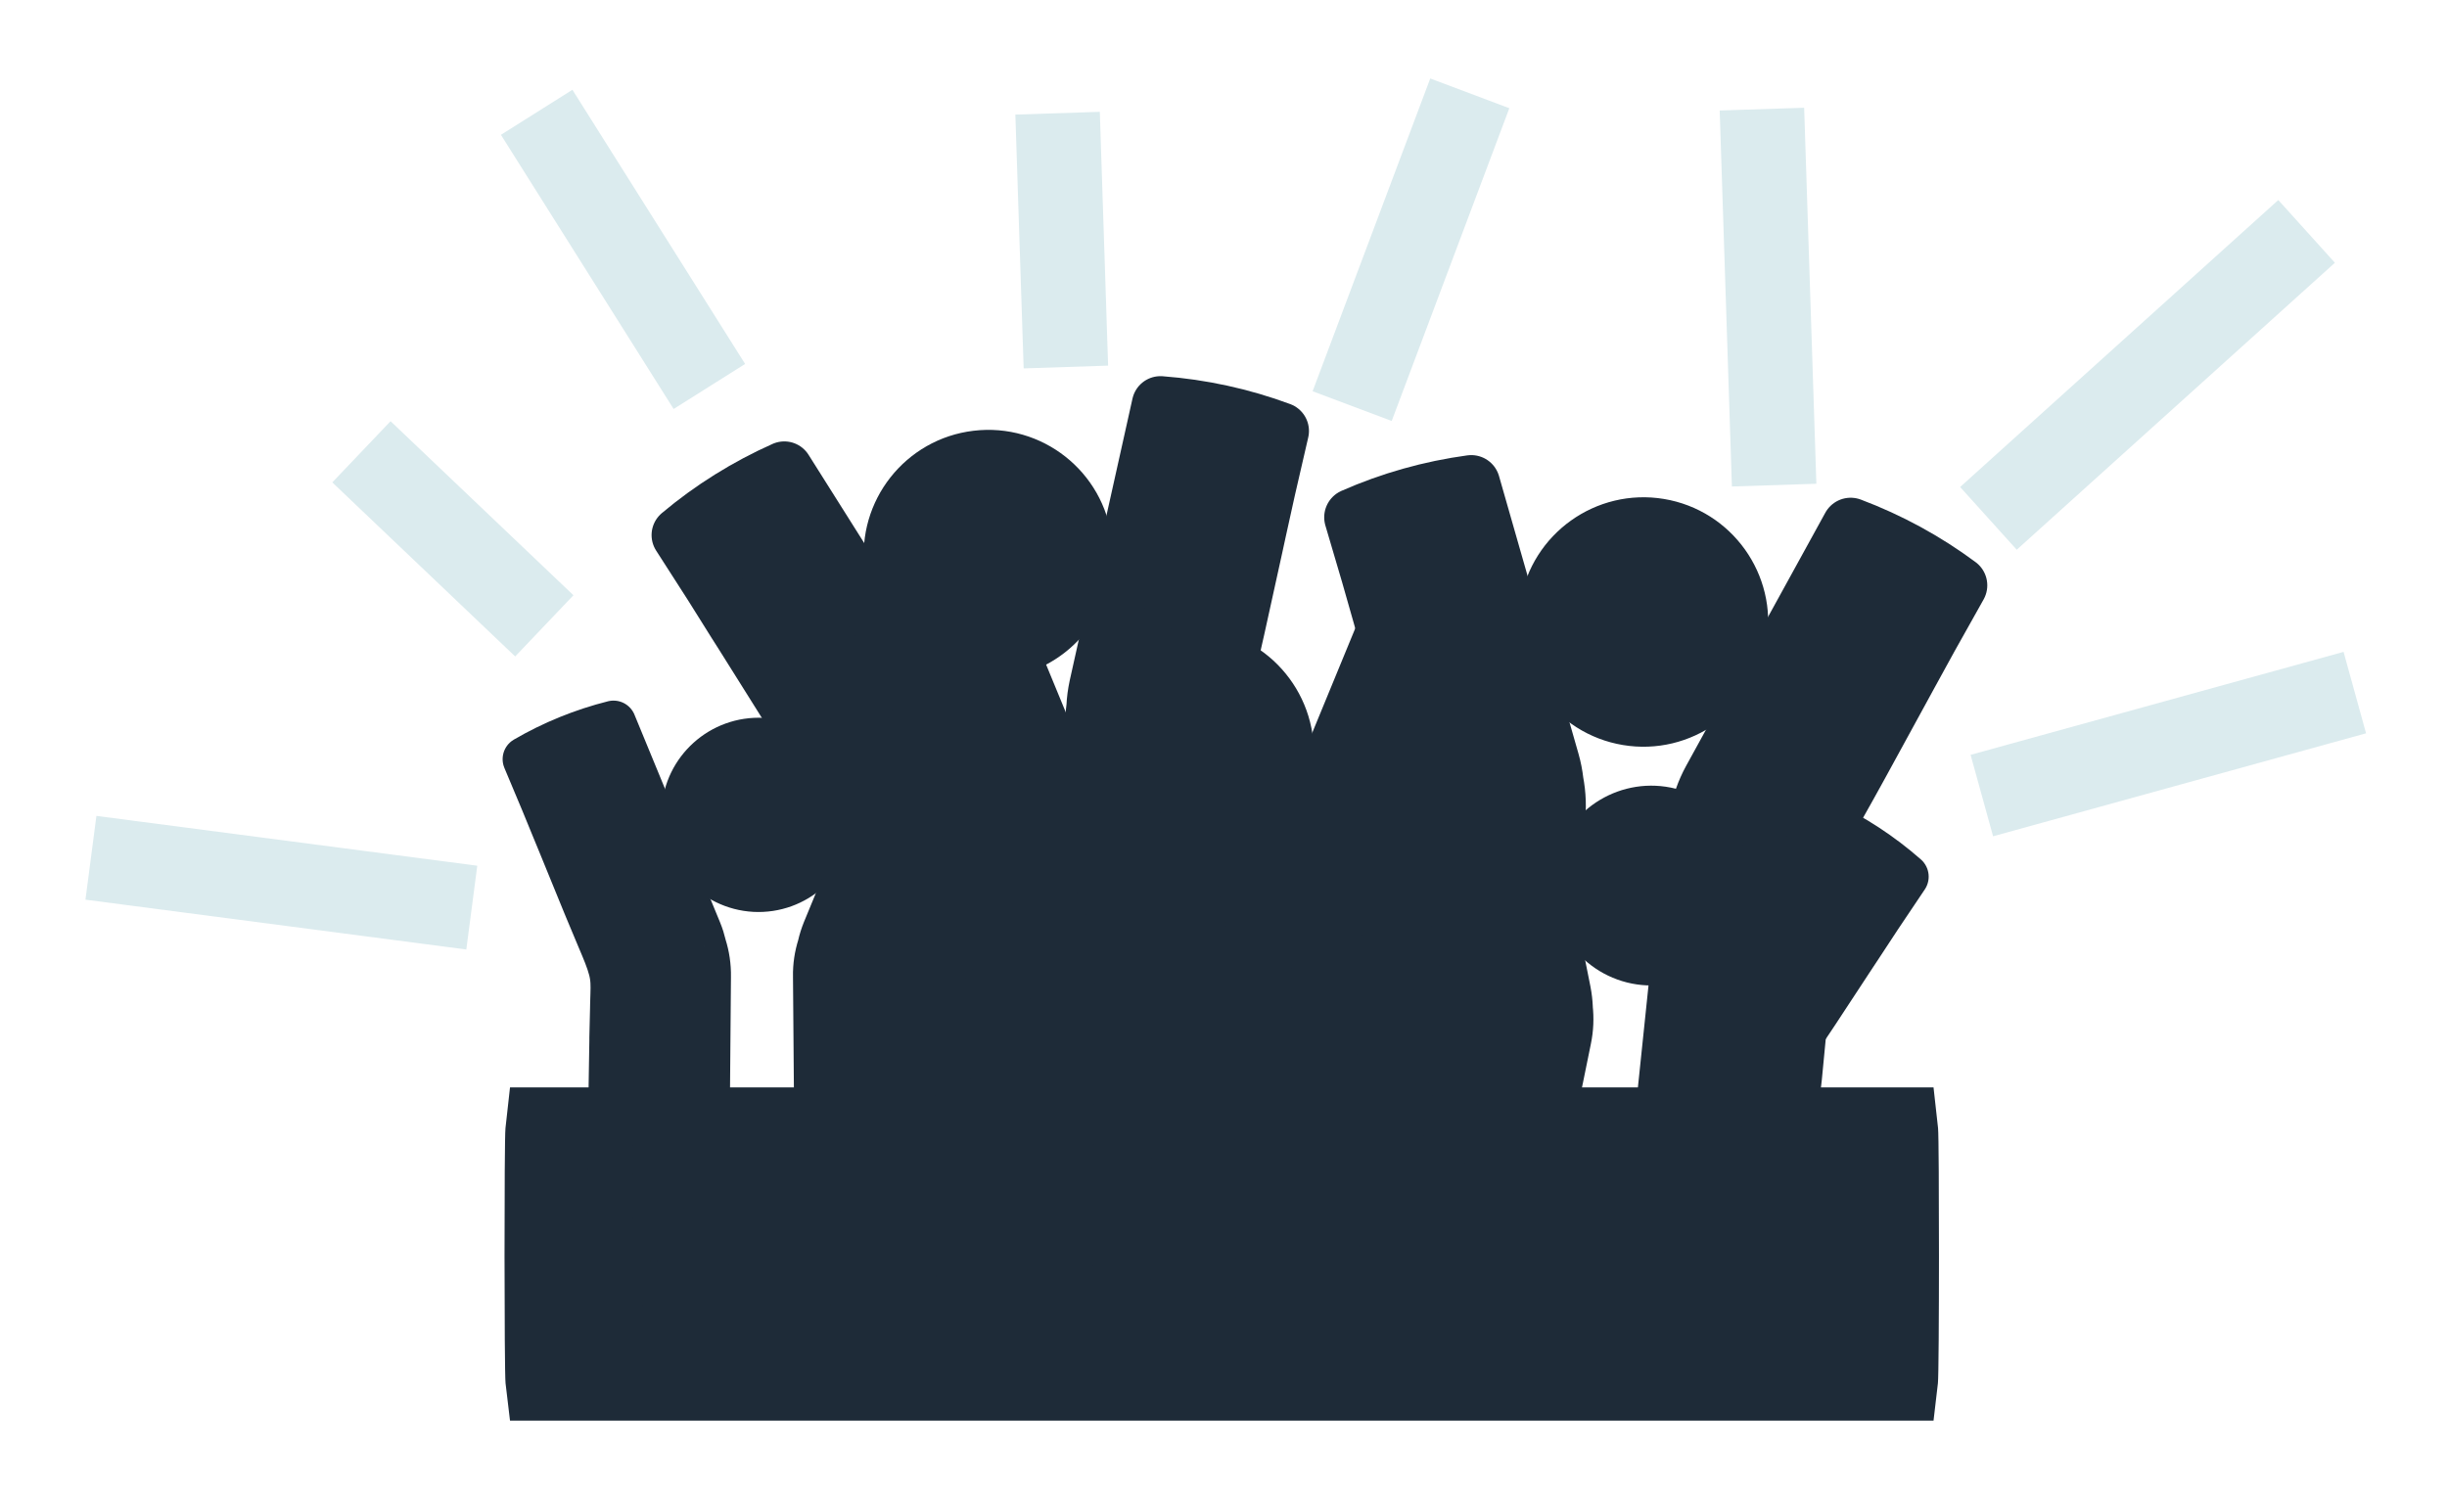
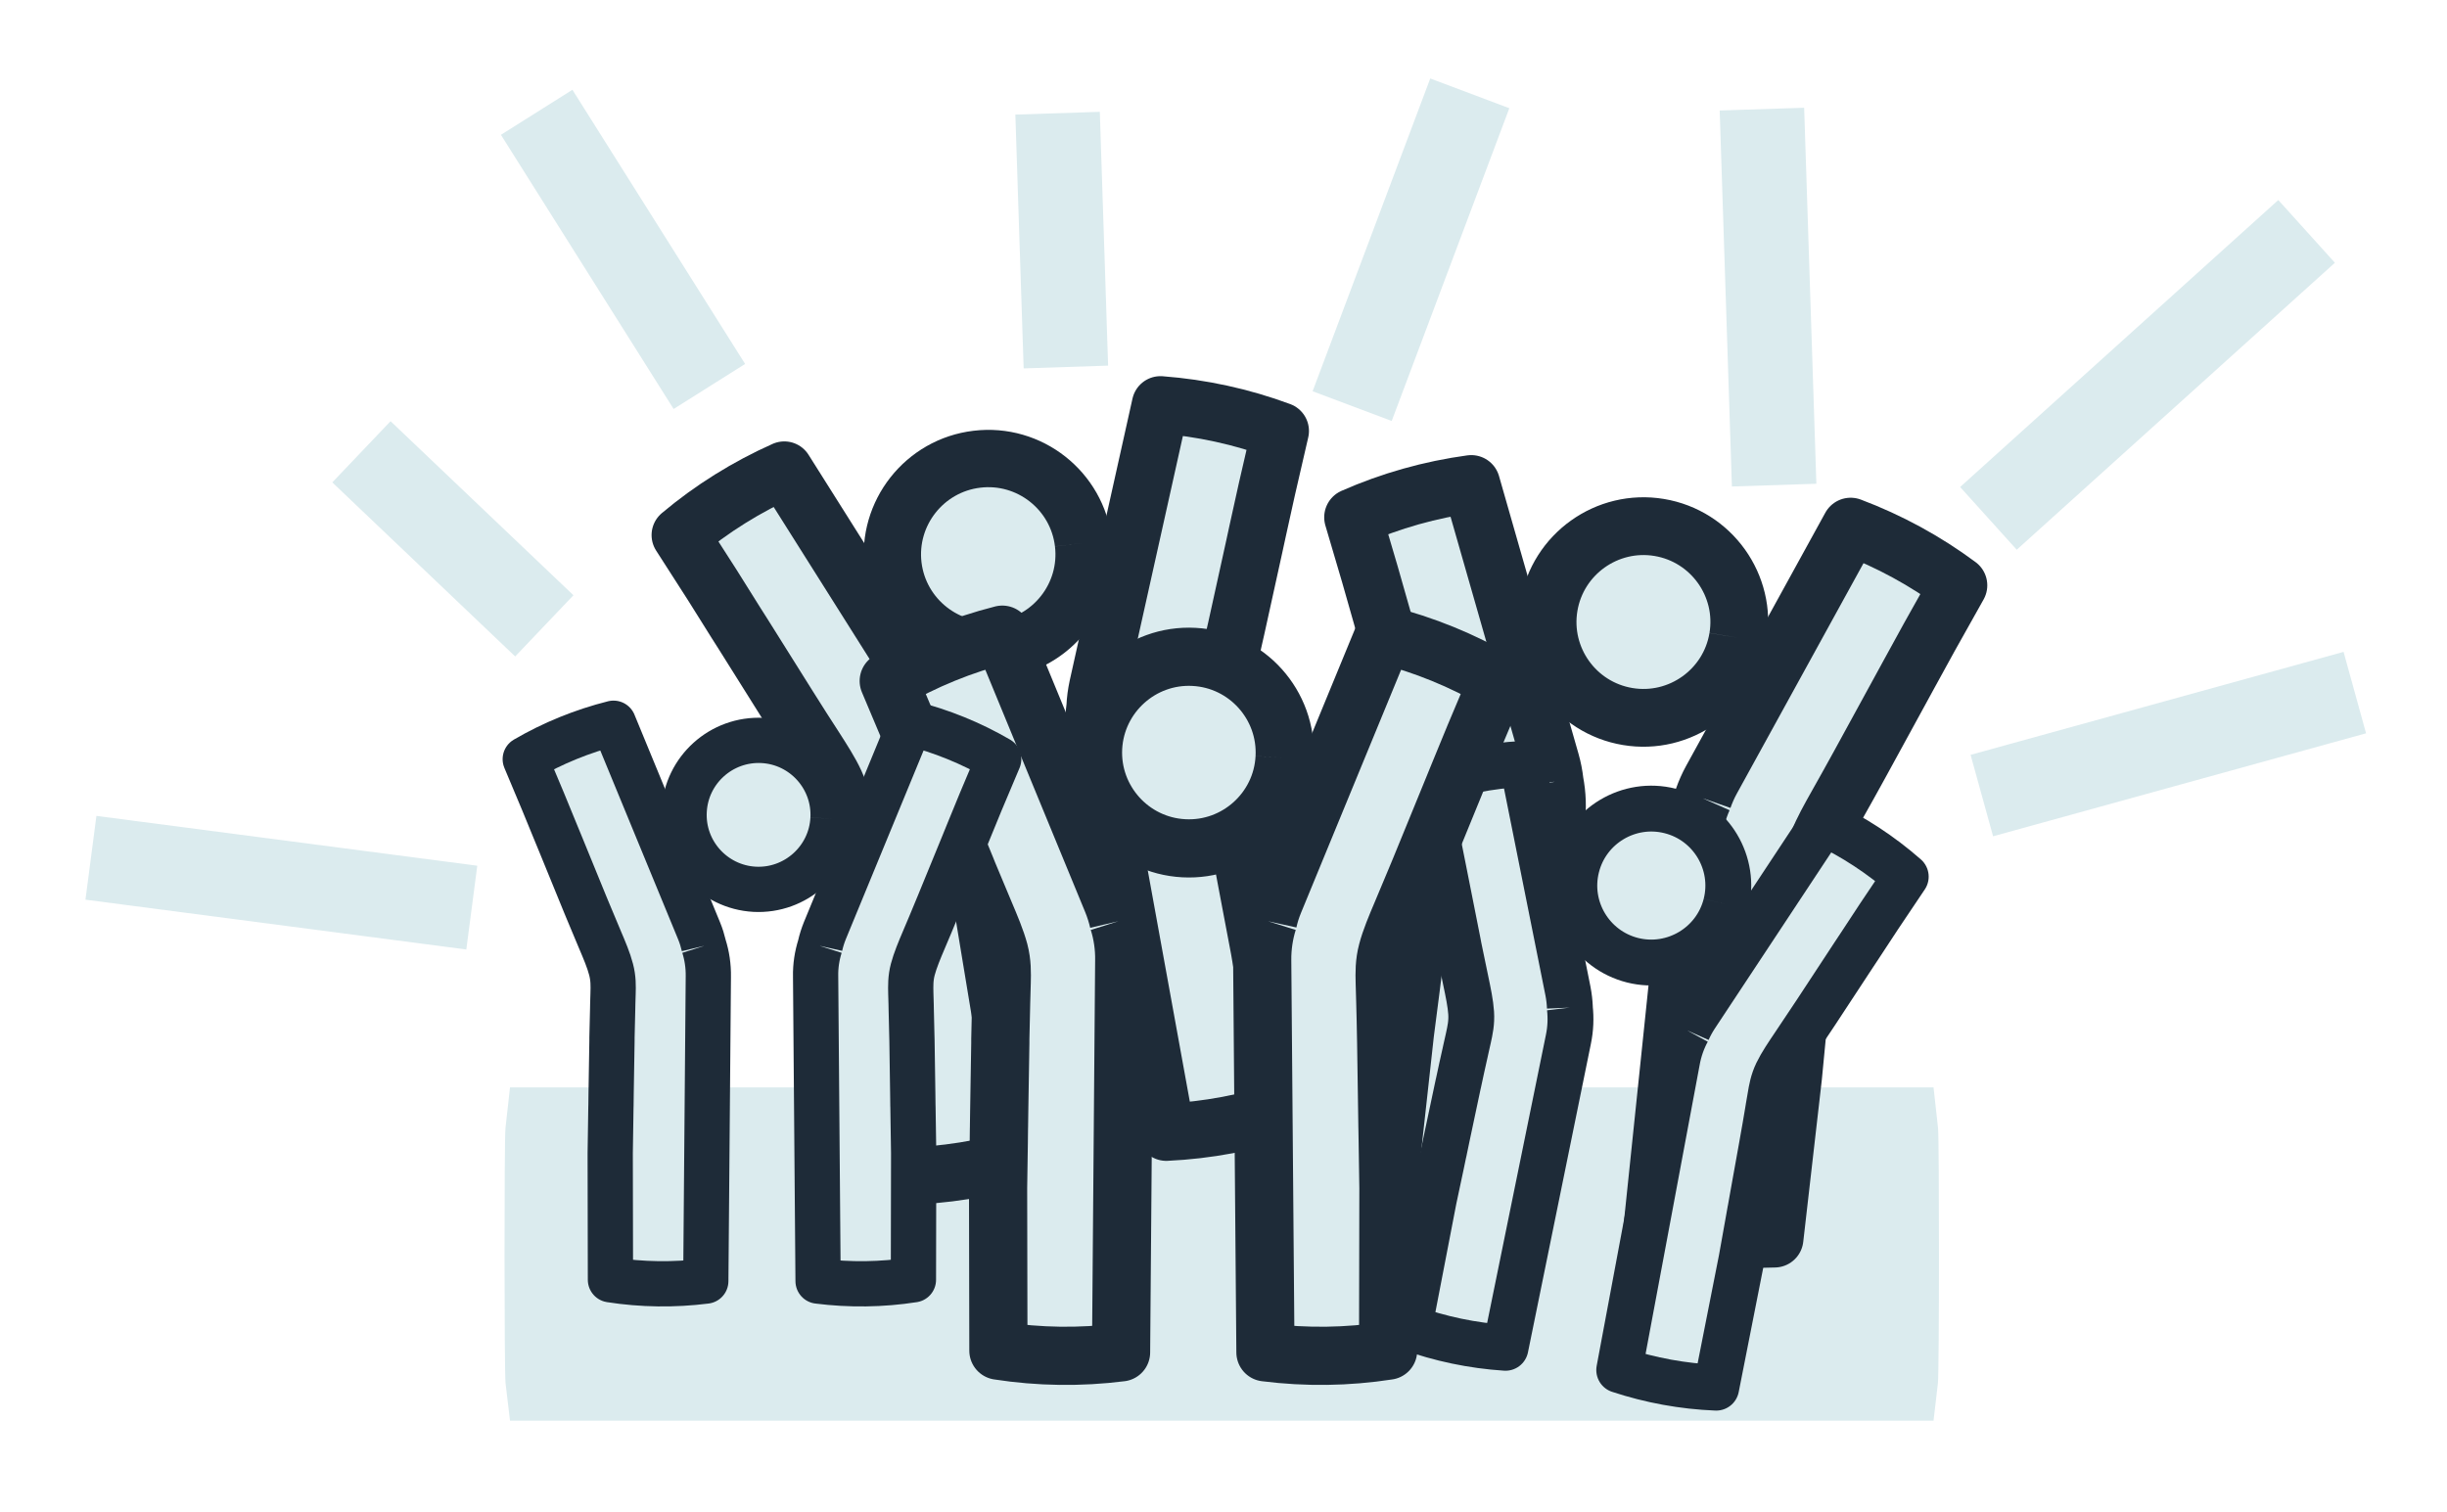
<svg xmlns="http://www.w3.org/2000/svg" viewBox="85.20 3798.86 317.96 196.41" role="img" aria-label="Club Spirit icon">
-   <path fill="#1E2B38" d="M151.47 3940.18 L336.44 3940.18 L337.03 3945.49 C337.19 3947.00 337.19 3977.11 337.01 3978.62 L336.44 3983.49 L151.47 3983.49 L150.89 3978.62 C150.72 3977.11 150.71 3947.00 150.88 3945.48 L151.47 3940.18" />
-   <path fill="#1E2B38" stroke="#1E2B38" stroke-width="7.51" stroke-linecap="butt" stroke-linejoin="round" d="M311.03 3881.74 C309.91 3888.52 303.47 3893.11 296.70 3891.98 C289.92 3890.85 285.33 3884.43 286.46 3877.65 C287.59 3870.88 294.02 3866.28 300.80 3867.41 C307.58 3868.54 312.17 3874.97 311.03 3881.74" />
-   <path fill="#1E2B38" fill-rule="evenodd" stroke="#1E2B38" stroke-width="7.51" stroke-linecap="butt" stroke-linejoin="round" d="M287.21 3900.46 C287.53 3902.12 287.60 3903.86 287.38 3905.62 L281.28 3956.17 C275.94 3956.24 270.62 3955.58 265.46 3954.17 L267.78 3933.14 L268.53 3927.33 L268.75 3925.57 L268.81 3925.14 L268.82 3925.04 L269.08 3923.05 C269.44 3920.19 269.81 3917.33 270.17 3914.47 L270.17 3914.46 L270.24 3913.96 C270.44 3912.39 270.67 3910.76 270.89 3909.13 L270.99 3908.43 L270.99 3908.42 C271.07 3907.84 271.15 3907.26 271.23 3906.68 C271.41 3905.41 271.58 3904.15 271.36 3902.61 C271.13 3901.08 270.60 3899.28 270.07 3897.49 C269.53 3895.68 268.99 3893.87 268.50 3892.12 L268.28 3891.34 C267.29 3887.85 266.29 3884.36 265.30 3880.87 L264.76 3878.96 L263.21 3873.52 L261.02 3866.09 C265.92 3863.93 271.08 3862.48 276.37 3861.76 L286.69 3897.82 C286.94 3898.69 287.11 3899.57 287.21 3900.45 L287.21 3900.46" />
-   <path fill="#1E2B38" fill-rule="evenodd" stroke="#1E2B38" stroke-width="7.51" stroke-linecap="butt" stroke-linejoin="round" d="M306.51 3902.63 C305.82 3904.18 305.37 3905.86 305.19 3907.62 L299.92 3958.26 C305.10 3959.52 310.44 3960.05 315.78 3959.83 L318.19 3938.81 L318.75 3932.98 L318.92 3931.21 L318.96 3930.78 L318.97 3930.68 L319.17 3928.68 C319.44 3925.81 319.72 3922.94 320.00 3920.07 L320.00 3920.06 L320.05 3919.56 C320.21 3917.98 320.35 3916.34 320.49 3914.70 L320.55 3914.00 L320.55 3913.99 C320.60 3913.41 320.65 3912.83 320.70 3912.24 C320.81 3910.97 320.92 3909.70 321.48 3908.25 C322.04 3906.80 322.96 3905.17 323.88 3903.53 C324.80 3901.89 325.73 3900.25 326.60 3898.65 L326.99 3897.94 C328.73 3894.76 330.47 3891.57 332.21 3888.39 L333.16 3886.65 L335.88 3881.69 L339.67 3874.93 C335.37 3871.74 330.66 3869.18 325.67 3867.30 L307.60 3900.17 C307.16 3900.97 306.80 3901.79 306.51 3902.62 L306.51 3902.63" />
-   <path fill="#1E2B38" stroke="#1E2B38" stroke-width="5.96" stroke-linecap="butt" stroke-linejoin="round" d="M309.47 3916.39 C308.13 3921.73 302.68 3924.99 297.33 3923.65 C291.98 3922.30 288.72 3916.86 290.07 3911.51 C291.41 3906.16 296.86 3902.90 302.21 3904.25 C307.56 3905.59 310.82 3911.04 309.47 3916.39" />
-   <path fill="#1E2B38" fill-rule="evenodd" stroke="#1E2B38" stroke-width="5.96" stroke-linecap="butt" stroke-linejoin="round" d="M289.18 3929.81 C289.34 3931.17 289.28 3932.57 288.99 3933.96 L280.82 3974.02 C276.55 3973.74 272.33 3972.86 268.29 3971.40 L271.51 3954.71 L272.49 3950.11 L272.78 3948.71 L272.86 3948.37 L272.87 3948.30 L273.20 3946.72 C273.68 3944.46 274.16 3942.19 274.64 3939.92 L274.64 3939.91 L274.73 3939.52 C274.99 3938.27 275.28 3936.99 275.57 3935.69 L275.69 3935.14 L275.69 3935.14 C275.79 3934.68 275.89 3934.22 276.00 3933.76 C276.22 3932.75 276.44 3931.76 276.36 3930.51 C276.28 3929.27 275.97 3927.80 275.66 3926.32 C275.35 3924.84 275.04 3923.36 274.75 3921.93 L274.63 3921.29 C274.06 3918.43 273.49 3915.57 272.93 3912.71 L272.62 3911.15 L271.73 3906.70 L270.46 3900.60 C274.52 3899.20 278.75 3898.37 283.03 3898.14 L288.94 3927.67 C289.08 3928.39 289.16 3929.10 289.19 3929.81 L289.18 3929.81" />
-   <path fill="#1E2B38" fill-rule="evenodd" stroke="#1E2B38" stroke-width="5.96" stroke-linecap="butt" stroke-linejoin="round" d="M304.49 3932.81 C303.84 3934.00 303.37 3935.32 303.12 3936.72 L295.60 3976.91 C299.67 3978.25 303.91 3979.03 308.20 3979.20 L311.49 3962.53 L312.32 3957.90 L312.57 3956.49 L312.63 3956.15 L312.65 3956.07 L312.93 3954.49 C313.34 3952.21 313.75 3949.93 314.16 3947.65 L314.16 3947.64 L314.23 3947.24 C314.46 3945.99 314.68 3944.69 314.90 3943.38 L314.99 3942.83 L314.99 3942.82 C315.07 3942.35 315.15 3941.89 315.23 3941.43 C315.40 3940.41 315.57 3939.40 316.11 3938.28 C316.65 3937.16 317.50 3935.91 318.34 3934.66 C319.18 3933.41 320.03 3932.15 320.83 3930.93 L321.19 3930.39 C322.79 3927.95 324.39 3925.52 325.99 3923.08 L326.87 3921.75 L329.36 3917.96 L332.83 3912.79 C329.61 3909.96 326.00 3907.60 322.13 3905.78 L305.52 3930.91 C305.12 3931.52 304.78 3932.15 304.49 3932.80 L304.49 3932.81" />
-   <path fill="#1E2B38" stroke="#1E2B38" stroke-width="7.45" stroke-linecap="butt" stroke-linejoin="round" d="M225.98 3869.43 C226.80 3876.25 221.91 3882.46 215.09 3883.27 C208.27 3884.09 202.06 3879.20 201.24 3872.38 C200.43 3865.56 205.32 3859.35 212.14 3858.54 C218.97 3857.72 225.17 3862.61 225.98 3869.43" />
-   <path fill="#1E2B38" fill-rule="evenodd" stroke="#1E2B38" stroke-width="7.45" stroke-linecap="butt" stroke-linejoin="round" d="M208.35 3894.06 C209.13 3895.57 209.68 3897.22 209.96 3898.97 L218.26 3949.21 C213.17 3950.77 207.87 3951.62 202.52 3951.72 L198.86 3930.88 L197.95 3925.10 L197.67 3923.34 L197.60 3922.91 L197.59 3922.82 L197.27 3920.83 C196.82 3917.98 196.37 3915.14 195.92 3912.29 L195.92 3912.27 L195.85 3911.78 C195.60 3910.21 195.36 3908.59 195.12 3906.96 L195.02 3906.26 L195.02 3906.25 C194.93 3905.67 194.85 3905.09 194.76 3904.52 C194.58 3903.25 194.39 3901.99 193.74 3900.57 C193.10 3899.16 192.08 3897.59 191.07 3896.01 C190.05 3894.43 189.02 3892.84 188.06 3891.30 L187.63 3890.62 C185.70 3887.54 183.77 3884.47 181.84 3881.39 L180.78 3879.72 L177.78 3874.93 L173.59 3868.40 C177.68 3864.96 182.24 3862.12 187.11 3859.95 L207.12 3891.68 C207.60 3892.45 208.01 3893.24 208.35 3894.06 L208.35 3894.06" />
-   <path fill="#1E2B38" fill-rule="evenodd" stroke="#1E2B38" stroke-width="7.45" stroke-linecap="butt" stroke-linejoin="round" d="M227.49 3890.74 C227.26 3892.43 227.30 3894.17 227.63 3895.90 L236.74 3946.00 C242.07 3945.75 247.35 3944.77 252.41 3943.06 L248.83 3922.20 L247.74 3916.45 L247.41 3914.70 L247.33 3914.28 L247.31 3914.18 L246.94 3912.21 C246.40 3909.38 245.86 3906.54 245.33 3903.71 L245.33 3903.70 L245.23 3903.21 C244.94 3901.65 244.62 3900.03 244.29 3898.42 L244.15 3897.73 L244.15 3897.72 C244.03 3897.15 243.92 3896.57 243.80 3896.00 C243.55 3894.74 243.30 3893.49 243.44 3891.95 C243.57 3890.40 243.99 3888.57 244.42 3886.75 C244.84 3884.91 245.27 3883.08 245.66 3881.30 L245.84 3880.51 C246.62 3876.97 247.40 3873.42 248.18 3869.88 L248.60 3867.94 L249.82 3862.42 L251.56 3854.87 C246.55 3853.01 241.30 3851.87 235.99 3851.47 L227.84 3888.08 C227.65 3888.97 227.53 3889.85 227.49 3890.74 L227.49 3890.74" />
-   <path fill="#1E2B38" stroke="#1E2B38" stroke-width="7.56" stroke-linecap="butt" stroke-linejoin="round" d="M252.12 3897.33 C251.76 3904.18 245.88 3909.47 239.02 3909.10 C232.16 3908.74 226.88 3902.86 227.24 3896.01 C227.61 3889.15 233.49 3883.86 240.35 3884.23 C247.21 3884.59 252.49 3890.47 252.12 3897.33" />
-   <path fill="#1E2B38" fill-rule="evenodd" stroke="#1E2B38" stroke-width="7.56" stroke-linecap="butt" stroke-linejoin="round" d="M230.54 3918.58 C231.05 3920.20 231.31 3921.93 231.28 3923.69 L230.87 3974.61 C225.58 3975.28 220.21 3975.21 214.93 3974.39 L214.89 3953.23 L214.98 3947.38 L215.00 3945.60 L215.01 3945.17 L215.01 3945.07 L215.04 3943.06 C215.09 3940.18 215.13 3937.30 215.18 3934.41 L215.18 3934.40 L215.18 3933.90 C215.21 3932.31 215.25 3930.67 215.29 3929.02 L215.31 3928.32 L215.31 3928.31 C215.33 3927.73 215.35 3927.14 215.36 3926.56 C215.39 3925.27 215.42 3924.00 215.03 3922.50 C214.63 3921.00 213.90 3919.27 213.17 3917.55 C212.44 3915.81 211.70 3914.07 211.01 3912.39 L210.71 3911.64 C209.33 3908.28 207.96 3904.92 206.58 3901.57 L205.83 3899.73 L203.69 3894.50 L200.68 3887.36 C205.30 3884.67 210.27 3882.65 215.44 3881.34 L229.73 3916.02 C230.07 3916.86 230.34 3917.72 230.54 3918.58 L230.54 3918.58" />
-   <path fill="#1E2B38" fill-rule="evenodd" stroke="#1E2B38" stroke-width="7.56" stroke-linecap="butt" stroke-linejoin="round" d="M249.96 3918.58 C249.45 3920.20 249.19 3921.93 249.21 3923.69 L249.63 3974.61 C254.92 3975.28 260.28 3975.21 265.57 3974.39 L265.61 3953.23 L265.52 3947.38 L265.49 3945.60 L265.48 3945.17 L265.48 3945.07 L265.45 3943.06 C265.41 3940.18 265.36 3937.30 265.32 3934.41 L265.32 3934.40 L265.31 3933.90 C265.29 3932.31 265.24 3930.67 265.20 3929.02 L265.18 3928.32 L265.18 3928.31 C265.17 3927.73 265.15 3927.14 265.13 3926.56 C265.10 3925.27 265.07 3924.00 265.47 3922.50 C265.86 3921.00 266.59 3919.27 267.32 3917.55 C268.06 3915.81 268.79 3914.07 269.48 3912.39 L269.79 3911.64 C271.16 3908.28 272.54 3904.92 273.91 3901.57 L274.66 3899.73 L276.81 3894.50 L279.82 3887.36 C275.19 3884.67 270.22 3882.65 265.05 3881.34 L250.77 3916.02 C250.42 3916.86 250.15 3917.72 249.96 3918.58 L249.96 3918.58" />
-   <path fill="#1E2B38" stroke="#1E2B38" stroke-width="5.88" stroke-linecap="butt" stroke-linejoin="round" d="M193.44 3905.27 C193.16 3910.60 188.58 3914.71 183.25 3914.43 C177.92 3914.14 173.81 3909.58 174.10 3904.25 C174.38 3898.91 178.95 3894.81 184.29 3895.09 C189.62 3895.37 193.73 3899.94 193.44 3905.27" />
-   <path fill="#1E2B38" fill-rule="evenodd" stroke="#1E2B38" stroke-width="5.88" stroke-linecap="butt" stroke-linejoin="round" d="M176.66 3921.80 C177.06 3923.06 177.26 3924.39 177.24 3925.77 L176.91 3965.35 C172.80 3965.87 168.63 3965.82 164.52 3965.18 L164.49 3948.73 L164.56 3944.18 L164.58 3942.80 L164.59 3942.46 L164.59 3942.39 L164.61 3940.83 C164.65 3938.58 164.68 3936.34 164.72 3934.10 L164.72 3934.09 L164.72 3933.70 C164.74 3932.47 164.77 3931.19 164.81 3929.91 L164.82 3929.37 L164.82 3929.36 C164.84 3928.90 164.85 3928.45 164.86 3927.99 C164.89 3927.00 164.91 3926.01 164.60 3924.84 C164.30 3923.67 163.73 3922.33 163.16 3920.99 C162.59 3919.64 162.02 3918.29 161.48 3916.98 L161.24 3916.40 C160.17 3913.79 159.10 3911.18 158.04 3908.57 L157.45 3907.14 L155.78 3903.07 L153.45 3897.52 C157.04 3895.43 160.91 3893.86 164.92 3892.85 L176.03 3919.81 C176.30 3920.46 176.50 3921.12 176.66 3921.79 L176.66 3921.80" />
-   <path fill="#1E2B38" fill-rule="evenodd" stroke="#1E2B38" stroke-width="5.88" stroke-linecap="butt" stroke-linejoin="round" d="M191.76 3921.80 C191.36 3923.06 191.15 3924.39 191.18 3925.77 L191.50 3965.35 C195.61 3965.87 199.78 3965.82 203.89 3965.18 L203.92 3948.73 L203.85 3944.18 L203.83 3942.80 L203.82 3942.46 L203.82 3942.39 L203.80 3940.83 C203.76 3938.58 203.73 3936.34 203.70 3934.10 L203.70 3934.09 L203.69 3933.70 C203.67 3932.47 203.64 3931.19 203.60 3929.91 L203.59 3929.37 L203.59 3929.36 C203.58 3928.90 203.56 3928.45 203.55 3927.99 C203.53 3927.00 203.50 3926.01 203.81 3924.84 C204.12 3923.67 204.68 3922.33 205.25 3920.99 C205.82 3919.64 206.40 3918.29 206.93 3916.98 L207.17 3916.40 C208.24 3913.79 209.31 3911.18 210.38 3908.57 L210.96 3907.14 L212.63 3903.07 L214.97 3897.52 C211.37 3895.43 207.51 3893.86 203.49 3892.85 L192.38 3919.81 C192.12 3920.46 191.91 3921.12 191.76 3921.79 L191.76 3921.80" />
-   <path fill="#F0F0F0" stroke="#DBEBEE" stroke-width="10.98" stroke-linecap="square" stroke-linejoin="round" d="M151.95 3876.41 L136.14 3861.36" />
-   <path fill="#F0F0F0" stroke="#DBEBEE" stroke-width="10.98" stroke-linecap="square" stroke-linejoin="round" d="M174.45 3844.44 L157.86 3818.10" />
-   <path fill="#F0F0F0" stroke="#DBEBEE" stroke-width="10.98" stroke-linecap="square" stroke-linejoin="round" d="M223.52 3841.07 L222.80 3819.06" />
-   <path fill="#F0F0F0" stroke="#DBEBEE" stroke-width="10.98" stroke-linecap="square" stroke-linejoin="round" d="M262.83 3846.50 L274.25 3816.13" />
-   <path fill="#F0F0F0" stroke="#DBEBEE" stroke-width="10.98" stroke-linecap="square" stroke-linejoin="round" d="M315.55 3856.42 L314.32 3818.53" />
-   <path fill="#F0F0F0" stroke="#DBEBEE" stroke-width="10.98" stroke-linecap="square" stroke-linejoin="round" d="M141.06 3916.10 L102.46 3911.05" />
-   <path fill="#F0F0F0" stroke="#DBEBEE" stroke-width="10.98" stroke-linecap="square" stroke-linejoin="round" d="M348.01 3900.79 L385.89 3890.33" />
-   <path fill="#F0F0F0" stroke="#DBEBEE" stroke-width="10.98" stroke-linecap="square" stroke-linejoin="round" d="M347.65 3862.55 L380.84 3832.61" />
+   <path fill="#DBEBEE" d="M151.47 3940.18 L336.44 3940.18 L337.03 3945.49 C337.19 3947.00 337.19 3977.11 337.01 3978.62 L336.44 3983.49 L151.47 3983.49 L150.89 3978.62 C150.72 3977.11 150.71 3947.00 150.88 3945.48 L151.47 3940.18" />
+   <path fill="#DBEBEE" stroke="#1E2B38" stroke-width="7.51" stroke-linejoin="round" d="M311.03 3881.74 C309.91 3888.52 303.47 3893.11 296.70 3891.98 C289.92 3890.85 285.33 3884.43 286.46 3877.65 C287.59 3870.88 294.02 3866.28 300.80 3867.41 C307.58 3868.54 312.17 3874.97 311.03 3881.74" />
+   <path fill="#DBEBEE" fill-rule="evenodd" stroke="#1E2B38" stroke-width="7.51" stroke-linejoin="round" d="M287.21 3900.46 C287.53 3902.12 287.60 3903.86 287.38 3905.62 L281.28 3956.17 C275.94 3956.24 270.62 3955.58 265.46 3954.17 L267.78 3933.14 L268.53 3927.33 L268.75 3925.57 L268.81 3925.14 L268.82 3925.04 L269.08 3923.05 C269.44 3920.19 269.81 3917.33 270.17 3914.47 L270.17 3914.46 L270.24 3913.96 C270.44 3912.39 270.67 3910.76 270.89 3909.13 L270.99 3908.43 L270.99 3908.42 C271.07 3907.84 271.15 3907.26 271.23 3906.68 C271.41 3905.41 271.58 3904.15 271.36 3902.61 C271.13 3901.08 270.60 3899.28 270.07 3897.49 C269.53 3895.68 268.99 3893.87 268.50 3892.12 L268.28 3891.34 C267.29 3887.85 266.29 3884.36 265.30 3880.87 L264.76 3878.96 L263.21 3873.52 L261.02 3866.09 C265.92 3863.93 271.08 3862.48 276.37 3861.76 L286.69 3897.82 C286.94 3898.69 287.11 3899.57 287.21 3900.45 L287.21 3900.46" />
+   <path fill="#DBEBEE" fill-rule="evenodd" stroke="#1E2B38" stroke-width="7.51" stroke-linejoin="round" d="M306.51 3902.63 C305.82 3904.18 305.37 3905.86 305.19 3907.62 L299.92 3958.26 C305.10 3959.52 310.44 3960.05 315.78 3959.83 L318.19 3938.81 L318.75 3932.98 L318.92 3931.21 L318.96 3930.78 L318.97 3930.68 L319.17 3928.68 C319.44 3925.81 319.72 3922.94 320.00 3920.07 L320.00 3920.06 L320.05 3919.56 C320.21 3917.98 320.35 3916.34 320.49 3914.70 L320.55 3914.00 L320.55 3913.99 C320.60 3913.41 320.65 3912.83 320.70 3912.24 C320.81 3910.97 320.92 3909.70 321.48 3908.25 C322.04 3906.80 322.96 3905.17 323.88 3903.53 C324.80 3901.89 325.73 3900.25 326.60 3898.65 L326.99 3897.94 C328.73 3894.76 330.47 3891.57 332.21 3888.39 L333.16 3886.65 L335.88 3881.69 L339.67 3874.93 C335.37 3871.74 330.66 3869.18 325.67 3867.30 L307.60 3900.17 C307.16 3900.97 306.80 3901.79 306.51 3902.62 L306.51 3902.63" />
+   <path fill="#DBEBEE" stroke="#1E2B38" stroke-width="5.96" stroke-linejoin="round" d="M309.47 3916.39 C308.13 3921.73 302.68 3924.99 297.33 3923.65 C291.98 3922.30 288.72 3916.86 290.07 3911.51 C291.41 3906.16 296.86 3902.90 302.21 3904.25 C307.56 3905.59 310.82 3911.04 309.47 3916.39" />
+   <path fill="#DBEBEE" fill-rule="evenodd" stroke="#1E2B38" stroke-width="5.96" stroke-linejoin="round" d="M289.18 3929.81 C289.34 3931.17 289.28 3932.57 288.99 3933.96 L280.82 3974.02 C276.55 3973.74 272.33 3972.86 268.29 3971.40 L271.51 3954.71 L272.49 3950.11 L272.78 3948.71 L272.86 3948.37 L272.87 3948.30 L273.20 3946.72 C273.68 3944.46 274.16 3942.19 274.64 3939.92 L274.64 3939.91 L274.73 3939.52 C274.99 3938.27 275.28 3936.99 275.57 3935.69 L275.69 3935.14 L275.69 3935.14 C275.79 3934.68 275.89 3934.22 276.00 3933.76 C276.22 3932.75 276.44 3931.76 276.36 3930.51 C276.28 3929.27 275.97 3927.80 275.66 3926.32 C275.35 3924.84 275.04 3923.36 274.75 3921.93 L274.63 3921.29 C274.06 3918.43 273.49 3915.57 272.93 3912.71 L272.62 3911.15 L271.73 3906.70 L270.46 3900.60 C274.52 3899.20 278.75 3898.37 283.03 3898.14 L288.94 3927.67 C289.08 3928.39 289.16 3929.10 289.19 3929.81 L289.18 3929.81" />
+   <path fill="#DBEBEE" fill-rule="evenodd" stroke="#1E2B38" stroke-width="5.96" stroke-linejoin="round" d="M304.49 3932.81 C303.84 3934.00 303.37 3935.32 303.12 3936.72 L295.60 3976.91 C299.67 3978.25 303.91 3979.03 308.20 3979.20 L311.49 3962.53 L312.32 3957.90 L312.57 3956.49 L312.63 3956.15 L312.65 3956.07 L312.93 3954.49 C313.34 3952.21 313.75 3949.93 314.16 3947.65 L314.16 3947.64 L314.23 3947.24 C314.46 3945.99 314.68 3944.69 314.90 3943.38 L314.99 3942.83 L314.99 3942.82 C315.07 3942.35 315.15 3941.89 315.23 3941.43 C315.40 3940.41 315.57 3939.40 316.11 3938.28 C316.65 3937.16 317.50 3935.91 318.34 3934.66 C319.18 3933.41 320.03 3932.15 320.83 3930.93 L321.19 3930.39 C322.79 3927.95 324.39 3925.52 325.99 3923.08 L326.87 3921.75 L329.36 3917.96 L332.83 3912.79 C329.61 3909.96 326.00 3907.60 322.13 3905.78 L305.52 3930.91 C305.12 3931.52 304.78 3932.15 304.49 3932.80 L304.49 3932.81" />
+   <path fill="#DBEBEE" stroke="#1E2B38" stroke-width="7.45" stroke-linejoin="round" d="M225.98 3869.43 C226.80 3876.25 221.91 3882.46 215.09 3883.27 C208.27 3884.09 202.06 3879.20 201.24 3872.38 C200.43 3865.56 205.32 3859.35 212.14 3858.54 C218.97 3857.72 225.17 3862.61 225.98 3869.43" />
+   <path fill="#DBEBEE" fill-rule="evenodd" stroke="#1E2B38" stroke-width="7.45" stroke-linejoin="round" d="M208.35 3894.06 C209.13 3895.57 209.68 3897.22 209.96 3898.97 L218.26 3949.21 C213.17 3950.77 207.87 3951.62 202.52 3951.72 L198.86 3930.88 L197.95 3925.10 L197.67 3923.34 L197.60 3922.91 L197.59 3922.82 L197.27 3920.83 C196.82 3917.98 196.37 3915.14 195.92 3912.29 L195.92 3912.27 L195.85 3911.78 C195.60 3910.21 195.36 3908.59 195.12 3906.96 L195.02 3906.26 L195.02 3906.25 C194.93 3905.67 194.85 3905.09 194.76 3904.52 C194.58 3903.25 194.39 3901.99 193.74 3900.57 C193.10 3899.16 192.08 3897.59 191.07 3896.01 C190.05 3894.43 189.02 3892.84 188.06 3891.30 L187.63 3890.62 C185.70 3887.54 183.77 3884.47 181.84 3881.39 L180.78 3879.72 L177.78 3874.93 L173.59 3868.40 C177.68 3864.96 182.24 3862.12 187.11 3859.95 L207.12 3891.68 C207.60 3892.45 208.01 3893.24 208.35 3894.06 L208.35 3894.06" />
+   <path fill="#DBEBEE" fill-rule="evenodd" stroke="#1E2B38" stroke-width="7.45" stroke-linejoin="round" d="M227.49 3890.74 C227.26 3892.43 227.30 3894.17 227.63 3895.90 L236.74 3946.00 C242.07 3945.75 247.35 3944.77 252.41 3943.06 L248.83 3922.20 L247.74 3916.45 L247.41 3914.70 L247.33 3914.28 L247.31 3914.18 L246.94 3912.21 C246.40 3909.38 245.86 3906.54 245.33 3903.71 L245.33 3903.70 L245.23 3903.21 C244.94 3901.65 244.62 3900.03 244.29 3898.42 L244.15 3897.73 L244.15 3897.72 C244.03 3897.15 243.92 3896.57 243.80 3896.00 C243.55 3894.74 243.30 3893.49 243.44 3891.95 C243.57 3890.40 243.99 3888.57 244.42 3886.75 C244.84 3884.91 245.27 3883.08 245.66 3881.30 L245.84 3880.51 C246.62 3876.97 247.40 3873.42 248.18 3869.88 L248.60 3867.94 L249.82 3862.42 L251.56 3854.87 C246.55 3853.01 241.30 3851.87 235.99 3851.47 L227.84 3888.08 C227.65 3888.97 227.53 3889.85 227.49 3890.74 L227.49 3890.74" />
+   <path fill="#DBEBEE" stroke="#1E2B38" stroke-width="7.56" stroke-linejoin="round" d="M252.12 3897.33 C251.76 3904.18 245.88 3909.47 239.02 3909.10 C232.16 3908.74 226.88 3902.86 227.24 3896.01 C227.61 3889.15 233.49 3883.86 240.35 3884.23 C247.21 3884.59 252.49 3890.47 252.12 3897.33" />
+   <path fill="#DBEBEE" fill-rule="evenodd" stroke="#1E2B38" stroke-width="7.56" stroke-linejoin="round" d="M230.54 3918.58 C231.05 3920.20 231.31 3921.93 231.28 3923.69 L230.87 3974.61 C225.58 3975.28 220.21 3975.21 214.93 3974.39 L214.89 3953.23 L214.98 3947.38 L215.00 3945.60 L215.01 3945.17 L215.01 3945.07 L215.04 3943.06 C215.09 3940.18 215.13 3937.30 215.18 3934.41 L215.18 3934.40 L215.18 3933.90 C215.21 3932.31 215.25 3930.67 215.29 3929.02 L215.31 3928.32 L215.31 3928.31 C215.33 3927.73 215.35 3927.14 215.36 3926.56 C215.39 3925.27 215.42 3924.00 215.03 3922.50 C214.63 3921.00 213.90 3919.27 213.17 3917.55 C212.44 3915.81 211.70 3914.07 211.01 3912.39 L210.71 3911.64 C209.33 3908.28 207.96 3904.92 206.58 3901.57 L205.83 3899.73 L203.69 3894.50 L200.68 3887.36 C205.30 3884.67 210.27 3882.65 215.44 3881.34 L229.73 3916.02 C230.07 3916.86 230.34 3917.72 230.54 3918.58 L230.54 3918.58" />
+   <path fill="#DBEBEE" fill-rule="evenodd" stroke="#1E2B38" stroke-width="7.56" stroke-linejoin="round" d="M249.96 3918.58 C249.45 3920.20 249.19 3921.93 249.21 3923.69 L249.63 3974.61 C254.92 3975.28 260.28 3975.21 265.57 3974.39 L265.61 3953.23 L265.52 3947.38 L265.49 3945.60 L265.48 3945.17 L265.48 3945.07 L265.45 3943.06 C265.41 3940.18 265.36 3937.30 265.32 3934.41 L265.32 3934.40 L265.31 3933.90 C265.29 3932.31 265.24 3930.67 265.20 3929.02 L265.18 3928.32 L265.18 3928.31 C265.17 3927.73 265.15 3927.14 265.13 3926.56 C265.10 3925.27 265.07 3924.00 265.47 3922.50 C265.86 3921.00 266.59 3919.27 267.32 3917.55 C268.06 3915.81 268.79 3914.07 269.48 3912.39 L269.79 3911.64 C271.16 3908.28 272.54 3904.92 273.91 3901.57 L274.66 3899.73 L276.81 3894.50 L279.82 3887.36 C275.19 3884.67 270.22 3882.65 265.05 3881.34 L250.77 3916.02 C250.42 3916.86 250.15 3917.72 249.96 3918.58 L249.96 3918.58" />
+   <path fill="#DBEBEE" stroke="#1E2B38" stroke-width="5.88" stroke-linejoin="round" d="M193.44 3905.27 C193.16 3910.60 188.58 3914.71 183.25 3914.43 C177.92 3914.14 173.81 3909.58 174.10 3904.25 C174.38 3898.91 178.95 3894.81 184.29 3895.09 C189.62 3895.37 193.73 3899.94 193.44 3905.27" />
+   <path fill="#DBEBEE" fill-rule="evenodd" stroke="#1E2B38" stroke-width="5.88" stroke-linejoin="round" d="M176.66 3921.80 C177.06 3923.06 177.26 3924.39 177.24 3925.77 L176.91 3965.35 C172.80 3965.87 168.63 3965.82 164.52 3965.18 L164.49 3948.73 L164.56 3944.18 L164.58 3942.80 L164.59 3942.46 L164.59 3942.39 L164.61 3940.83 C164.65 3938.58 164.68 3936.34 164.72 3934.10 L164.72 3934.09 L164.72 3933.70 C164.74 3932.47 164.77 3931.19 164.81 3929.91 L164.82 3929.37 L164.82 3929.36 C164.84 3928.90 164.85 3928.45 164.86 3927.99 C164.89 3927.00 164.91 3926.01 164.60 3924.84 C164.30 3923.67 163.73 3922.33 163.16 3920.99 C162.59 3919.64 162.02 3918.29 161.48 3916.98 L161.24 3916.40 C160.17 3913.79 159.10 3911.18 158.04 3908.57 L157.45 3907.14 L155.78 3903.07 L153.45 3897.52 C157.04 3895.43 160.91 3893.86 164.92 3892.85 L176.03 3919.81 C176.30 3920.46 176.50 3921.12 176.66 3921.79 L176.66 3921.80" />
+   <path fill="#DBEBEE" fill-rule="evenodd" stroke="#1E2B38" stroke-width="5.88" stroke-linejoin="round" d="M191.76 3921.80 C191.36 3923.06 191.15 3924.39 191.18 3925.77 L191.50 3965.35 C195.61 3965.87 199.78 3965.82 203.89 3965.18 L203.92 3948.73 L203.85 3944.18 L203.83 3942.80 L203.82 3942.46 L203.82 3942.39 L203.80 3940.83 C203.76 3938.58 203.73 3936.34 203.70 3934.10 L203.70 3934.09 L203.69 3933.70 C203.67 3932.47 203.64 3931.19 203.60 3929.91 L203.59 3929.37 L203.59 3929.36 C203.58 3928.90 203.56 3928.45 203.55 3927.99 C203.53 3927.00 203.50 3926.01 203.81 3924.84 C204.12 3923.67 204.68 3922.33 205.25 3920.99 C205.82 3919.64 206.40 3918.29 206.93 3916.98 L207.17 3916.40 C208.24 3913.79 209.31 3911.18 210.38 3908.57 L210.96 3907.14 L212.63 3903.07 L214.97 3897.52 C211.37 3895.43 207.51 3893.86 203.49 3892.85 L192.38 3919.81 C192.12 3920.46 191.91 3921.12 191.76 3921.79 L191.76 3921.80" />
+   <path fill="none" stroke="#DBEBEE" stroke-width="10.98" stroke-linecap="square" d="M151.95 3876.41 L136.14 3861.36" />
+   <path fill="none" stroke="#DBEBEE" stroke-width="10.98" stroke-linecap="square" d="M174.45 3844.44 L157.86 3818.10" />
+   <path fill="none" stroke="#DBEBEE" stroke-width="10.98" stroke-linecap="square" d="M223.52 3841.07 L222.80 3819.06" />
+   <path fill="none" stroke="#DBEBEE" stroke-width="10.98" stroke-linecap="square" d="M262.83 3846.50 L274.25 3816.13" />
+   <path fill="none" stroke="#DBEBEE" stroke-width="10.98" stroke-linecap="square" d="M315.55 3856.42 L314.32 3818.53" />
+   <path fill="none" stroke="#DBEBEE" stroke-width="10.98" stroke-linecap="square" d="M141.06 3916.10 L102.46 3911.05" />
+   <path fill="none" stroke="#DBEBEE" stroke-width="10.98" stroke-linecap="square" d="M348.01 3900.79 L385.89 3890.33" />
+   <path fill="none" stroke="#DBEBEE" stroke-width="10.98" stroke-linecap="square" d="M347.65 3862.55 L380.84 3832.61" />
</svg>
